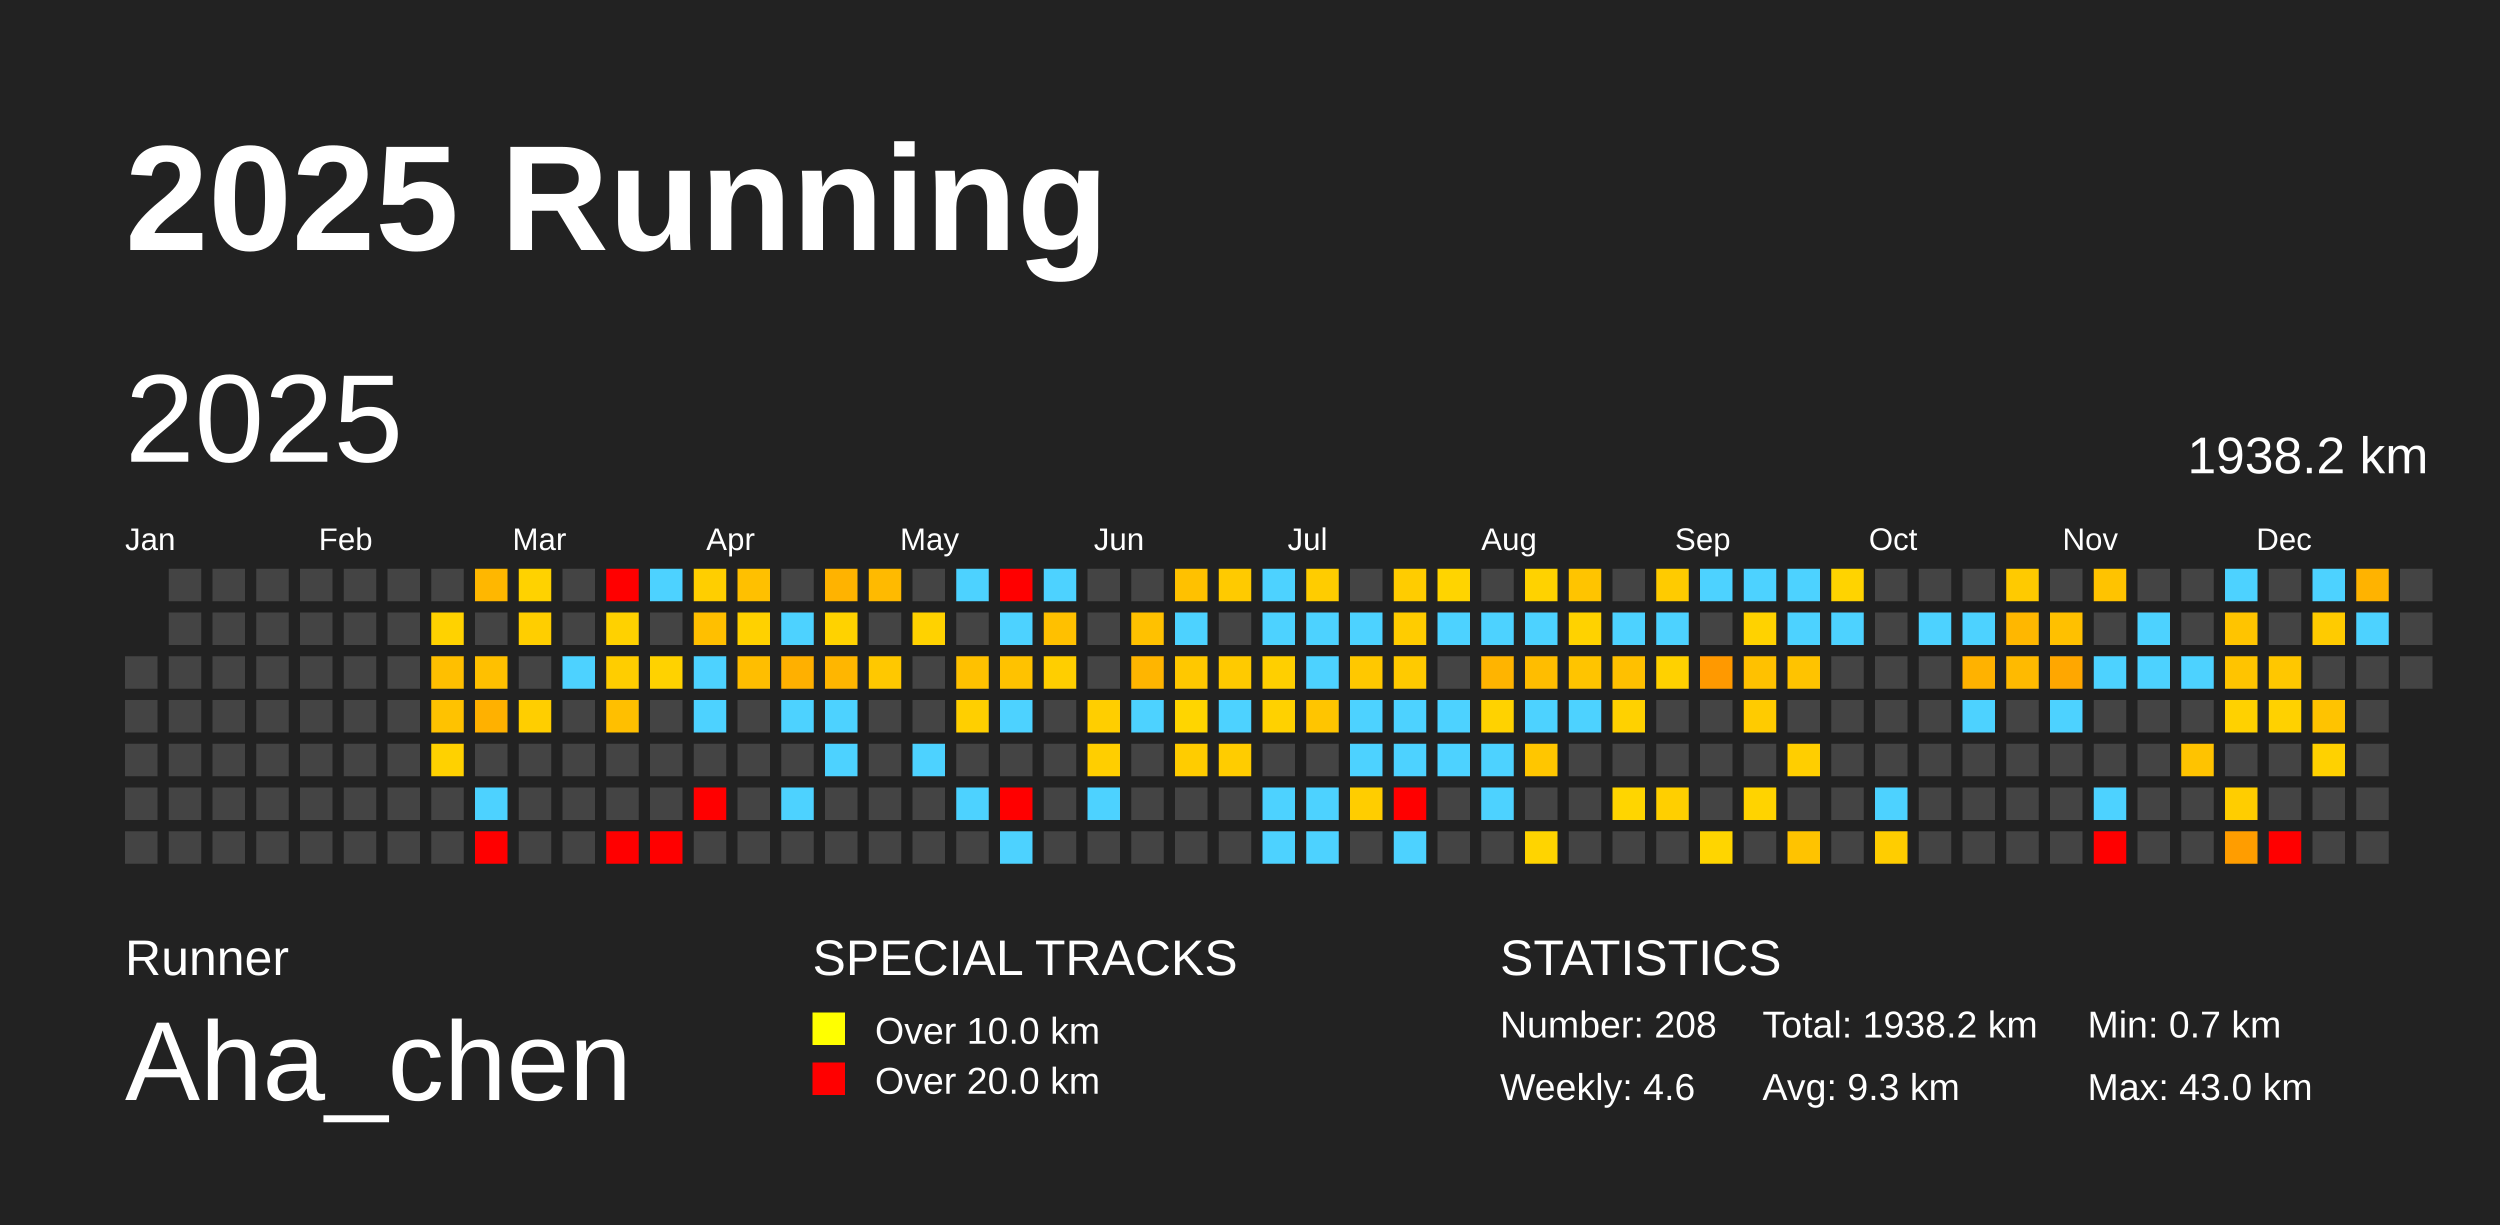
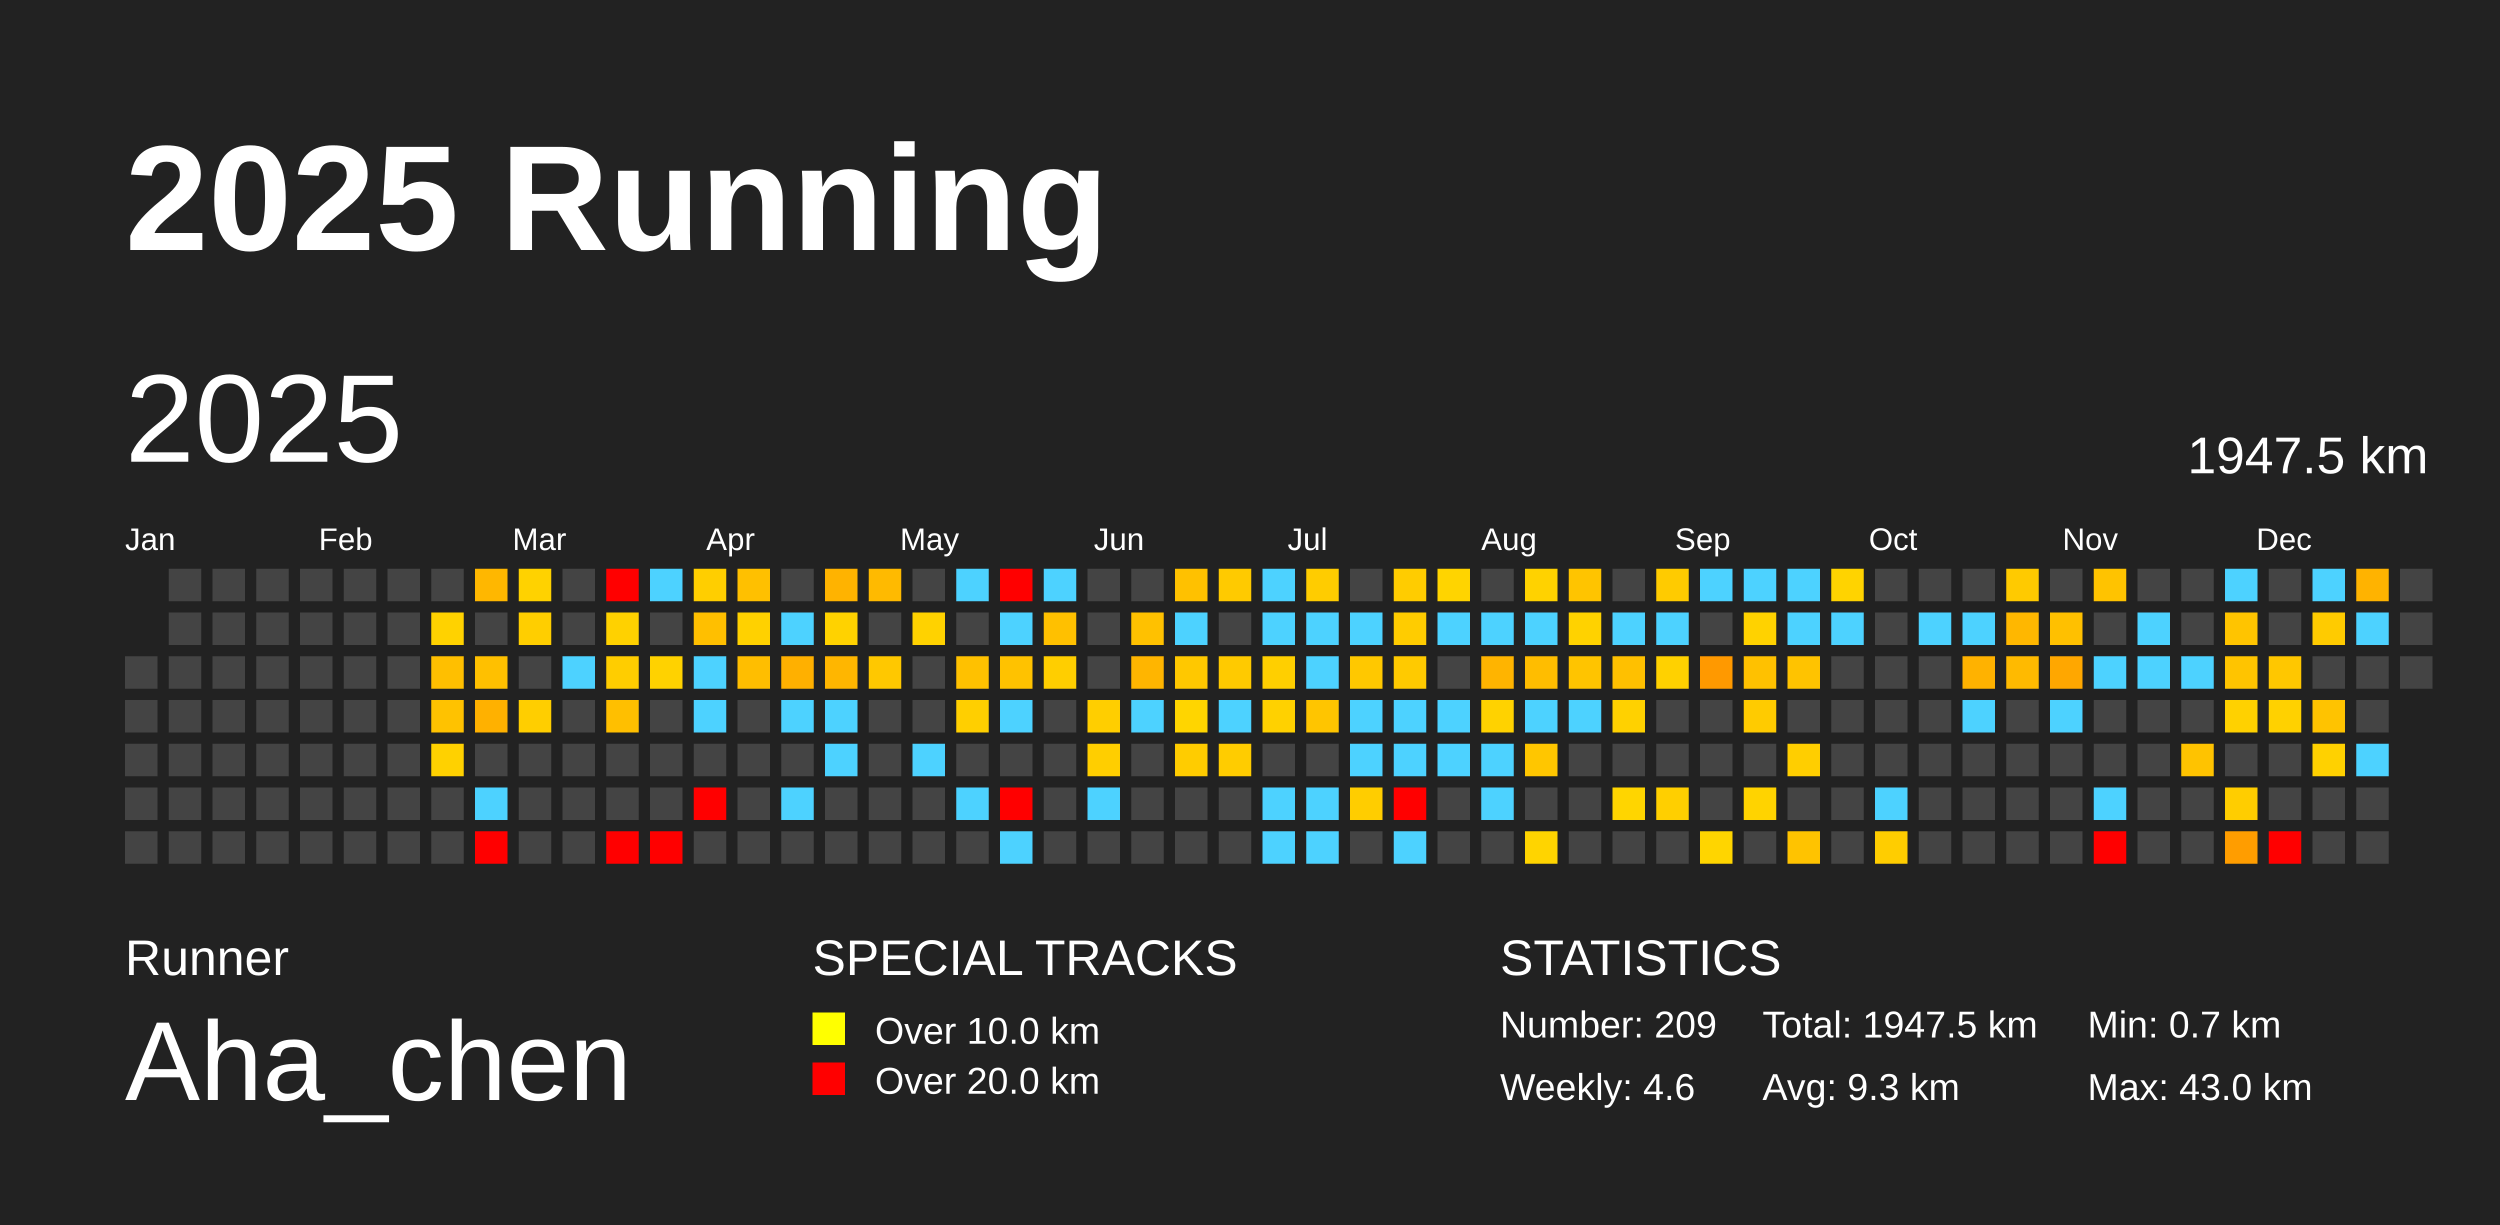
<svg xmlns="http://www.w3.org/2000/svg" baseProfile="full" height="98mm" version="1.1" viewBox="0,0,200,98" width="200mm">
  <defs />
  <rect fill="#222222" height="98" width="200" x="0" y="0" />
  <text fill="#FFFFFF" style="font-size:12px; font-family:Arial; font-weight:bold;" x="10" y="20">2025 Running</text>
  <text fill="#FFFFFF" style="font-size:4px; font-family:Arial" x="10" y="78">Runner</text>
  <text fill="#FFFFFF" style="font-size:9px; font-family:Arial" x="10" y="88">Aha_chen</text>
  <text fill="#FFFFFF" style="font-size:4px; font-family:Arial" x="65" y="78">SPECIAL TRACKS</text>
  <rect fill="yellow" height="2.6" width="2.6" x="65" y="81" />
  <text fill="#FFFFFF" style="font-size:3px; font-family:Arial" x="70" y="83.5">Over 10.0 km</text>
  <rect fill="red" height="2.6" width="2.6" x="65" y="85" />
  <text fill="#FFFFFF" style="font-size:3px; font-family:Arial" x="70" y="87.5">Over 20.0 km</text>
  <text fill="#FFFFFF" style="font-size:4px; font-family:Arial" x="120" y="78">STATISTICS</text>
-   <text fill="#FFFFFF" style="font-size:3px; font-family:Arial" x="120" y="83">Number: 208</text>
+   <text fill="#FFFFFF" style="font-size:3px; font-family:Arial" x="120" y="83">Number: 209</text>
  <text fill="#FFFFFF" style="font-size:3px; font-family:Arial" x="120" y="88">Weekly: 4.6</text>
-   <text fill="#FFFFFF" style="font-size:3px; font-family:Arial" x="141" y="83">Total: 1938.2 km</text>
+   <text fill="#FFFFFF" style="font-size:3px; font-family:Arial" x="141" y="83">Total: 1947.5 km</text>
  <text fill="#FFFFFF" style="font-size:3px; font-family:Arial" x="141" y="88">Avg: 9.3 km</text>
  <text fill="#FFFFFF" style="font-size:3px; font-family:Arial" x="167" y="83">Min: 0.7 km</text>
  <text fill="#FFFFFF" style="font-size:3px; font-family:Arial" x="167" y="88">Max: 43.0 km</text>
  <text dominant-baseline="hanging" fill="#FFFFFF" style="font-size:10.0px; font-family:Arial;" x="10" y="30">2025</text>
-   <text dominant-baseline="hanging" fill="#FFFFFF" style="font-size:4.125px; font-family:Arial;" x="175" y="35">1938.2 km</text>
+   <text dominant-baseline="hanging" fill="#FFFFFF" style="font-size:4.125px; font-family:Arial;" x="175" y="35">1947.5 km</text>
  <text fill="#FFFFFF" style="font-size:2.5px; font-family:Arial" x="10.0" y="44">Jan</text>
  <text fill="#FFFFFF" style="font-size:2.5px; font-family:Arial" x="25.5" y="44">Feb</text>
  <text fill="#FFFFFF" style="font-size:2.5px; font-family:Arial" x="41.0" y="44">Mar</text>
  <text fill="#FFFFFF" style="font-size:2.5px; font-family:Arial" x="56.5" y="44">Apr</text>
  <text fill="#FFFFFF" style="font-size:2.5px; font-family:Arial" x="72.0" y="44">May</text>
  <text fill="#FFFFFF" style="font-size:2.5px; font-family:Arial" x="87.5" y="44">Jun</text>
  <text fill="#FFFFFF" style="font-size:2.5px; font-family:Arial" x="103.0" y="44">Jul</text>
  <text fill="#FFFFFF" style="font-size:2.5px; font-family:Arial" x="118.5" y="44">Aug</text>
  <text fill="#FFFFFF" style="font-size:2.5px; font-family:Arial" x="134.0" y="44">Sep</text>
  <text fill="#FFFFFF" style="font-size:2.5px; font-family:Arial" x="149.5" y="44">Oct</text>
  <text fill="#FFFFFF" style="font-size:2.5px; font-family:Arial" x="165.0" y="44">Nov</text>
  <text fill="#FFFFFF" style="font-size:2.5px; font-family:Arial" x="180.5" y="44">Dec</text>
  <rect fill="#444444" height="2.6" width="2.6" x="10.0" y="52.5" />
  <rect fill="#444444" height="2.6" width="2.6" x="10.0" y="56.0" />
  <rect fill="#444444" height="2.6" width="2.6" x="10.0" y="59.5" />
  <rect fill="#444444" height="2.6" width="2.6" x="10.0" y="63.0" />
  <rect fill="#444444" height="2.6" width="2.6" x="10.0" y="66.5" />
  <rect fill="#444444" height="2.6" width="2.6" x="13.5" y="45.5" />
  <rect fill="#444444" height="2.6" width="2.6" x="13.5" y="49.0" />
  <rect fill="#444444" height="2.6" width="2.6" x="13.5" y="52.5" />
  <rect fill="#444444" height="2.6" width="2.6" x="13.5" y="56.0" />
  <rect fill="#444444" height="2.6" width="2.6" x="13.5" y="59.5" />
  <rect fill="#444444" height="2.6" width="2.6" x="13.5" y="63.0" />
  <rect fill="#444444" height="2.6" width="2.6" x="13.5" y="66.5" />
  <rect fill="#444444" height="2.6" width="2.6" x="17.0" y="45.5" />
  <rect fill="#444444" height="2.6" width="2.6" x="17.0" y="49.0" />
  <rect fill="#444444" height="2.6" width="2.6" x="17.0" y="52.5" />
  <rect fill="#444444" height="2.6" width="2.6" x="17.0" y="56.0" />
  <rect fill="#444444" height="2.6" width="2.6" x="17.0" y="59.5" />
  <rect fill="#444444" height="2.6" width="2.6" x="17.0" y="63.0" />
  <rect fill="#444444" height="2.6" width="2.6" x="17.0" y="66.5" />
  <rect fill="#444444" height="2.6" width="2.6" x="20.5" y="45.5" />
  <rect fill="#444444" height="2.6" width="2.6" x="20.5" y="49.0" />
  <rect fill="#444444" height="2.6" width="2.6" x="20.5" y="52.5" />
  <rect fill="#444444" height="2.6" width="2.6" x="20.5" y="56.0" />
  <rect fill="#444444" height="2.6" width="2.6" x="20.5" y="59.5" />
  <rect fill="#444444" height="2.6" width="2.6" x="20.5" y="63.0" />
  <rect fill="#444444" height="2.6" width="2.6" x="20.5" y="66.5" />
  <rect fill="#444444" height="2.6" width="2.6" x="24.0" y="45.5" />
  <rect fill="#444444" height="2.6" width="2.6" x="24.0" y="49.0" />
  <rect fill="#444444" height="2.6" width="2.6" x="24.0" y="52.5" />
  <rect fill="#444444" height="2.6" width="2.6" x="24.0" y="56.0" />
  <rect fill="#444444" height="2.6" width="2.6" x="24.0" y="59.5" />
  <rect fill="#444444" height="2.6" width="2.6" x="24.0" y="63.0" />
  <rect fill="#444444" height="2.6" width="2.6" x="24.0" y="66.5" />
  <rect fill="#444444" height="2.6" width="2.6" x="27.5" y="45.5" />
  <rect fill="#444444" height="2.6" width="2.6" x="27.5" y="49.0" />
  <rect fill="#444444" height="2.6" width="2.6" x="27.5" y="52.5" />
  <rect fill="#444444" height="2.6" width="2.6" x="27.5" y="56.0" />
  <rect fill="#444444" height="2.6" width="2.6" x="27.5" y="59.5" />
  <rect fill="#444444" height="2.6" width="2.6" x="27.5" y="63.0" />
  <rect fill="#444444" height="2.6" width="2.6" x="27.5" y="66.5" />
  <rect fill="#444444" height="2.6" width="2.6" x="31.0" y="45.5" />
  <rect fill="#444444" height="2.6" width="2.6" x="31.0" y="49.0" />
  <rect fill="#444444" height="2.6" width="2.6" x="31.0" y="52.5" />
  <rect fill="#444444" height="2.6" width="2.6" x="31.0" y="56.0" />
  <rect fill="#444444" height="2.6" width="2.6" x="31.0" y="59.5" />
  <rect fill="#444444" height="2.6" width="2.6" x="31.0" y="63.0" />
  <rect fill="#444444" height="2.6" width="2.6" x="31.0" y="66.5" />
  <rect fill="#444444" height="2.6" width="2.6" x="34.5" y="45.5" />
  <rect fill="#ffd200" height="2.6" width="2.6" x="34.5" y="49.0" />
  <rect fill="#ffbf00" height="2.6" width="2.6" x="34.5" y="52.5" />
  <rect fill="#ffc200" height="2.6" width="2.6" x="34.5" y="56.0" />
  <rect fill="#ffd100" height="2.6" width="2.6" x="34.5" y="59.5" />
  <rect fill="#444444" height="2.6" width="2.6" x="34.5" y="63.0" />
  <rect fill="#444444" height="2.6" width="2.6" x="34.5" y="66.5" />
  <rect fill="#ffb700" height="2.6" width="2.6" x="38.0" y="45.5" />
  <rect fill="#444444" height="2.6" width="2.6" x="38.0" y="49.0" />
  <rect fill="#ffc000" height="2.6" width="2.6" x="38.0" y="52.5" />
  <rect fill="#ffb100" height="2.6" width="2.6" x="38.0" y="56.0" />
  <rect fill="#444444" height="2.6" width="2.6" x="38.0" y="59.5" />
  <rect fill="#4dd2ff" height="2.6" width="2.6" x="38.0" y="63.0" />
  <rect fill="red" height="2.6" width="2.6" x="38.0" y="66.5" />
  <rect fill="#ffd200" height="2.6" width="2.6" x="41.5" y="45.5" />
  <rect fill="#ffce00" height="2.6" width="2.6" x="41.5" y="49.0" />
  <rect fill="#444444" height="2.6" width="2.6" x="41.5" y="52.5" />
  <rect fill="#ffce00" height="2.6" width="2.6" x="41.5" y="56.0" />
  <rect fill="#444444" height="2.6" width="2.6" x="41.5" y="59.5" />
  <rect fill="#444444" height="2.6" width="2.6" x="41.5" y="63.0" />
  <rect fill="#444444" height="2.6" width="2.6" x="41.5" y="66.5" />
  <rect fill="#444444" height="2.6" width="2.6" x="45.0" y="45.5" />
  <rect fill="#444444" height="2.6" width="2.6" x="45.0" y="49.0" />
  <rect fill="#4dd2ff" height="2.6" width="2.6" x="45.0" y="52.5" />
  <rect fill="#444444" height="2.6" width="2.6" x="45.0" y="56.0" />
  <rect fill="#444444" height="2.6" width="2.6" x="45.0" y="59.5" />
  <rect fill="#444444" height="2.6" width="2.6" x="45.0" y="63.0" />
  <rect fill="#444444" height="2.6" width="2.6" x="45.0" y="66.5" />
  <rect fill="red" height="2.6" width="2.6" x="48.5" y="45.5" />
  <rect fill="#ffd100" height="2.6" width="2.6" x="48.5" y="49.0" />
  <rect fill="#ffcd00" height="2.6" width="2.6" x="48.5" y="52.5" />
  <rect fill="#ffbf00" height="2.6" width="2.6" x="48.5" y="56.0" />
  <rect fill="#444444" height="2.6" width="2.6" x="48.5" y="59.5" />
  <rect fill="#444444" height="2.6" width="2.6" x="48.5" y="63.0" />
  <rect fill="red" height="2.6" width="2.6" x="48.5" y="66.5" />
  <rect fill="#4dd2ff" height="2.6" width="2.6" x="52.0" y="45.5" />
  <rect fill="#444444" height="2.6" width="2.6" x="52.0" y="49.0" />
  <rect fill="#ffd200" height="2.6" width="2.6" x="52.0" y="52.5" />
  <rect fill="#444444" height="2.6" width="2.6" x="52.0" y="56.0" />
  <rect fill="#444444" height="2.6" width="2.6" x="52.0" y="59.5" />
  <rect fill="#444444" height="2.6" width="2.6" x="52.0" y="63.0" />
  <rect fill="red" height="2.6" width="2.6" x="52.0" y="66.5" />
  <rect fill="#ffce00" height="2.6" width="2.6" x="55.5" y="45.5" />
  <rect fill="#ffbf00" height="2.6" width="2.6" x="55.5" y="49.0" />
  <rect fill="#4dd2ff" height="2.6" width="2.6" x="55.5" y="52.5" />
  <rect fill="#4dd2ff" height="2.6" width="2.6" x="55.5" y="56.0" />
  <rect fill="#444444" height="2.6" width="2.6" x="55.5" y="59.5" />
  <rect fill="red" height="2.6" width="2.6" x="55.5" y="63.0" />
  <rect fill="#444444" height="2.6" width="2.6" x="55.5" y="66.5" />
  <rect fill="#ffc000" height="2.6" width="2.6" x="59.0" y="45.5" />
  <rect fill="#ffd100" height="2.6" width="2.6" x="59.0" y="49.0" />
  <rect fill="#ffbe00" height="2.6" width="2.6" x="59.0" y="52.5" />
  <rect fill="#444444" height="2.6" width="2.6" x="59.0" y="56.0" />
  <rect fill="#444444" height="2.6" width="2.6" x="59.0" y="59.5" />
  <rect fill="#444444" height="2.6" width="2.6" x="59.0" y="63.0" />
  <rect fill="#444444" height="2.6" width="2.6" x="59.0" y="66.5" />
  <rect fill="#444444" height="2.6" width="2.6" x="62.5" y="45.5" />
  <rect fill="#4dd2ff" height="2.6" width="2.6" x="62.5" y="49.0" />
  <rect fill="#ffb000" height="2.6" width="2.6" x="62.5" y="52.5" />
  <rect fill="#4dd2ff" height="2.6" width="2.6" x="62.5" y="56.0" />
  <rect fill="#444444" height="2.6" width="2.6" x="62.5" y="59.5" />
  <rect fill="#4dd2ff" height="2.6" width="2.6" x="62.5" y="63.0" />
  <rect fill="#444444" height="2.6" width="2.6" x="62.5" y="66.5" />
  <rect fill="#ffb300" height="2.6" width="2.6" x="66.0" y="45.5" />
  <rect fill="#ffd200" height="2.6" width="2.6" x="66.0" y="49.0" />
  <rect fill="#ffb600" height="2.6" width="2.6" x="66.0" y="52.5" />
  <rect fill="#4dd2ff" height="2.6" width="2.6" x="66.0" y="56.0" />
  <rect fill="#4dd2ff" height="2.6" width="2.6" x="66.0" y="59.5" />
  <rect fill="#444444" height="2.6" width="2.6" x="66.0" y="63.0" />
  <rect fill="#444444" height="2.6" width="2.6" x="66.0" y="66.5" />
  <rect fill="#ffba00" height="2.6" width="2.6" x="69.5" y="45.5" />
  <rect fill="#444444" height="2.6" width="2.6" x="69.5" y="49.0" />
  <rect fill="#ffc800" height="2.6" width="2.6" x="69.5" y="52.5" />
  <rect fill="#444444" height="2.6" width="2.6" x="69.5" y="56.0" />
  <rect fill="#444444" height="2.6" width="2.6" x="69.5" y="59.5" />
  <rect fill="#444444" height="2.6" width="2.6" x="69.5" y="63.0" />
  <rect fill="#444444" height="2.6" width="2.6" x="69.5" y="66.5" />
  <rect fill="#444444" height="2.6" width="2.6" x="73.0" y="45.5" />
  <rect fill="#ffd200" height="2.6" width="2.6" x="73.0" y="49.0" />
  <rect fill="#444444" height="2.6" width="2.6" x="73.0" y="52.5" />
  <rect fill="#444444" height="2.6" width="2.6" x="73.0" y="56.0" />
  <rect fill="#4dd2ff" height="2.6" width="2.6" x="73.0" y="59.5" />
  <rect fill="#444444" height="2.6" width="2.6" x="73.0" y="63.0" />
  <rect fill="#444444" height="2.6" width="2.6" x="73.0" y="66.5" />
  <rect fill="#4dd2ff" height="2.6" width="2.6" x="76.5" y="45.5" />
  <rect fill="#444444" height="2.6" width="2.6" x="76.5" y="49.0" />
  <rect fill="#ffc100" height="2.6" width="2.6" x="76.5" y="52.5" />
  <rect fill="#ffcf00" height="2.6" width="2.6" x="76.5" y="56.0" />
  <rect fill="#444444" height="2.6" width="2.6" x="76.5" y="59.5" />
  <rect fill="#4dd2ff" height="2.6" width="2.6" x="76.5" y="63.0" />
  <rect fill="#444444" height="2.6" width="2.6" x="76.5" y="66.5" />
  <rect fill="red" height="2.6" width="2.6" x="80.0" y="45.5" />
  <rect fill="#4dd2ff" height="2.6" width="2.6" x="80.0" y="49.0" />
  <rect fill="#ffc200" height="2.6" width="2.6" x="80.0" y="52.5" />
  <rect fill="#4dd2ff" height="2.6" width="2.6" x="80.0" y="56.0" />
  <rect fill="#444444" height="2.6" width="2.6" x="80.0" y="59.5" />
  <rect fill="red" height="2.6" width="2.6" x="80.0" y="63.0" />
  <rect fill="#4dd2ff" height="2.6" width="2.6" x="80.0" y="66.5" />
  <rect fill="#4dd2ff" height="2.6" width="2.6" x="83.5" y="45.5" />
  <rect fill="#ffc000" height="2.6" width="2.6" x="83.5" y="49.0" />
  <rect fill="#ffce00" height="2.6" width="2.6" x="83.5" y="52.5" />
  <rect fill="#444444" height="2.6" width="2.6" x="83.5" y="56.0" />
  <rect fill="#444444" height="2.6" width="2.6" x="83.5" y="59.5" />
  <rect fill="#444444" height="2.6" width="2.6" x="83.5" y="63.0" />
  <rect fill="#444444" height="2.6" width="2.6" x="83.5" y="66.5" />
  <rect fill="#444444" height="2.6" width="2.6" x="87.0" y="45.5" />
  <rect fill="#444444" height="2.6" width="2.6" x="87.0" y="49.0" />
  <rect fill="#444444" height="2.6" width="2.6" x="87.0" y="52.5" />
  <rect fill="#ffce00" height="2.6" width="2.6" x="87.0" y="56.0" />
  <rect fill="#ffce00" height="2.6" width="2.6" x="87.0" y="59.5" />
  <rect fill="#4dd2ff" height="2.6" width="2.6" x="87.0" y="63.0" />
  <rect fill="#444444" height="2.6" width="2.6" x="87.0" y="66.5" />
  <rect fill="#444444" height="2.6" width="2.6" x="90.5" y="45.5" />
  <rect fill="#ffc100" height="2.6" width="2.6" x="90.5" y="49.0" />
  <rect fill="#ffb500" height="2.6" width="2.6" x="90.5" y="52.5" />
  <rect fill="#4dd2ff" height="2.6" width="2.6" x="90.5" y="56.0" />
  <rect fill="#444444" height="2.6" width="2.6" x="90.5" y="59.5" />
  <rect fill="#444444" height="2.6" width="2.6" x="90.5" y="63.0" />
  <rect fill="#444444" height="2.6" width="2.6" x="90.5" y="66.5" />
  <rect fill="#ffc100" height="2.6" width="2.6" x="94.0" y="45.5" />
  <rect fill="#4dd2ff" height="2.6" width="2.6" x="94.0" y="49.0" />
  <rect fill="#ffc800" height="2.6" width="2.6" x="94.0" y="52.5" />
  <rect fill="#ffd500" height="2.6" width="2.6" x="94.0" y="56.0" />
  <rect fill="#ffcc00" height="2.6" width="2.6" x="94.0" y="59.5" />
  <rect fill="#444444" height="2.6" width="2.6" x="94.0" y="63.0" />
  <rect fill="#444444" height="2.6" width="2.6" x="94.0" y="66.5" />
  <rect fill="#ffca00" height="2.6" width="2.6" x="97.5" y="45.5" />
  <rect fill="#444444" height="2.6" width="2.6" x="97.5" y="49.0" />
  <rect fill="#ffca00" height="2.6" width="2.6" x="97.5" y="52.5" />
  <rect fill="#4dd2ff" height="2.6" width="2.6" x="97.5" y="56.0" />
  <rect fill="#ffcc00" height="2.6" width="2.6" x="97.5" y="59.5" />
  <rect fill="#444444" height="2.6" width="2.6" x="97.5" y="63.0" />
  <rect fill="#444444" height="2.6" width="2.6" x="97.5" y="66.5" />
  <rect fill="#4dd2ff" height="2.6" width="2.6" x="101.0" y="45.5" />
  <rect fill="#4dd2ff" height="2.6" width="2.6" x="101.0" y="49.0" />
  <rect fill="#ffcf00" height="2.6" width="2.6" x="101.0" y="52.5" />
  <rect fill="#ffd100" height="2.6" width="2.6" x="101.0" y="56.0" />
  <rect fill="#444444" height="2.6" width="2.6" x="101.0" y="59.5" />
  <rect fill="#4dd2ff" height="2.6" width="2.6" x="101.0" y="63.0" />
  <rect fill="#4dd2ff" height="2.6" width="2.6" x="101.0" y="66.5" />
  <rect fill="#ffcc00" height="2.6" width="2.6" x="104.5" y="45.5" />
  <rect fill="#4dd2ff" height="2.6" width="2.6" x="104.5" y="49.0" />
  <rect fill="#4dd2ff" height="2.6" width="2.6" x="104.5" y="52.5" />
  <rect fill="#ffc500" height="2.6" width="2.6" x="104.5" y="56.0" />
  <rect fill="#444444" height="2.6" width="2.6" x="104.5" y="59.5" />
  <rect fill="#4dd2ff" height="2.6" width="2.6" x="104.5" y="63.0" />
  <rect fill="#4dd2ff" height="2.6" width="2.6" x="104.5" y="66.5" />
  <rect fill="#444444" height="2.6" width="2.6" x="108.0" y="45.5" />
  <rect fill="#4dd2ff" height="2.6" width="2.6" x="108.0" y="49.0" />
  <rect fill="#ffc800" height="2.6" width="2.6" x="108.0" y="52.5" />
  <rect fill="#4dd2ff" height="2.6" width="2.6" x="108.0" y="56.0" />
  <rect fill="#4dd2ff" height="2.6" width="2.6" x="108.0" y="59.5" />
  <rect fill="#ffcd00" height="2.6" width="2.6" x="108.0" y="63.0" />
  <rect fill="#444444" height="2.6" width="2.6" x="108.0" y="66.5" />
  <rect fill="#ffcc00" height="2.6" width="2.6" x="111.5" y="45.5" />
  <rect fill="#ffcc00" height="2.6" width="2.6" x="111.5" y="49.0" />
  <rect fill="#ffca00" height="2.6" width="2.6" x="111.5" y="52.5" />
  <rect fill="#4dd2ff" height="2.6" width="2.6" x="111.5" y="56.0" />
  <rect fill="#4dd2ff" height="2.6" width="2.6" x="111.5" y="59.5" />
  <rect fill="red" height="2.6" width="2.6" x="111.5" y="63.0" />
  <rect fill="#4dd2ff" height="2.6" width="2.6" x="111.5" y="66.5" />
  <rect fill="#ffd400" height="2.6" width="2.6" x="115.0" y="45.5" />
  <rect fill="#4dd2ff" height="2.6" width="2.6" x="115.0" y="49.0" />
  <rect fill="#444444" height="2.6" width="2.6" x="115.0" y="52.5" />
  <rect fill="#4dd2ff" height="2.6" width="2.6" x="115.0" y="56.0" />
  <rect fill="#4dd2ff" height="2.6" width="2.6" x="115.0" y="59.5" />
  <rect fill="#444444" height="2.6" width="2.6" x="115.0" y="63.0" />
  <rect fill="#444444" height="2.6" width="2.6" x="115.0" y="66.5" />
  <rect fill="#444444" height="2.6" width="2.6" x="118.5" y="45.5" />
  <rect fill="#4dd2ff" height="2.6" width="2.6" x="118.5" y="49.0" />
  <rect fill="#ffb400" height="2.6" width="2.6" x="118.5" y="52.5" />
  <rect fill="#ffd200" height="2.6" width="2.6" x="118.5" y="56.0" />
  <rect fill="#4dd2ff" height="2.6" width="2.6" x="118.5" y="59.5" />
  <rect fill="#4dd2ff" height="2.6" width="2.6" x="118.5" y="63.0" />
  <rect fill="#444444" height="2.6" width="2.6" x="118.5" y="66.5" />
  <rect fill="#ffd200" height="2.6" width="2.6" x="122.0" y="45.5" />
  <rect fill="#4dd2ff" height="2.6" width="2.6" x="122.0" y="49.0" />
  <rect fill="#ffbd00" height="2.6" width="2.6" x="122.0" y="52.5" />
  <rect fill="#4dd2ff" height="2.6" width="2.6" x="122.0" y="56.0" />
  <rect fill="#ffc600" height="2.6" width="2.6" x="122.0" y="59.5" />
  <rect fill="#444444" height="2.6" width="2.6" x="122.0" y="63.0" />
  <rect fill="#ffd400" height="2.6" width="2.6" x="122.0" y="66.5" />
  <rect fill="#ffc400" height="2.6" width="2.6" x="125.5" y="45.5" />
  <rect fill="#ffd200" height="2.6" width="2.6" x="125.5" y="49.0" />
  <rect fill="#ffc400" height="2.6" width="2.6" x="125.5" y="52.5" />
  <rect fill="#4dd2ff" height="2.6" width="2.6" x="125.5" y="56.0" />
  <rect fill="#444444" height="2.6" width="2.6" x="125.5" y="59.5" />
  <rect fill="#444444" height="2.6" width="2.6" x="125.5" y="63.0" />
  <rect fill="#444444" height="2.6" width="2.6" x="125.5" y="66.5" />
  <rect fill="#444444" height="2.6" width="2.6" x="129.0" y="45.5" />
  <rect fill="#4dd2ff" height="2.6" width="2.6" x="129.0" y="49.0" />
  <rect fill="#ffc000" height="2.6" width="2.6" x="129.0" y="52.5" />
  <rect fill="#ffd100" height="2.6" width="2.6" x="129.0" y="56.0" />
  <rect fill="#444444" height="2.6" width="2.6" x="129.0" y="59.5" />
  <rect fill="#ffd500" height="2.6" width="2.6" x="129.0" y="63.0" />
  <rect fill="#444444" height="2.6" width="2.6" x="129.0" y="66.5" />
  <rect fill="#ffcb00" height="2.6" width="2.6" x="132.5" y="45.5" />
  <rect fill="#4dd2ff" height="2.6" width="2.6" x="132.5" y="49.0" />
  <rect fill="#ffd100" height="2.6" width="2.6" x="132.5" y="52.5" />
  <rect fill="#444444" height="2.6" width="2.6" x="132.5" y="56.0" />
  <rect fill="#444444" height="2.6" width="2.6" x="132.5" y="59.5" />
  <rect fill="#ffcf00" height="2.6" width="2.6" x="132.5" y="63.0" />
  <rect fill="#444444" height="2.6" width="2.6" x="132.5" y="66.5" />
  <rect fill="#4dd2ff" height="2.6" width="2.6" x="136.0" y="45.5" />
  <rect fill="#444444" height="2.6" width="2.6" x="136.0" y="49.0" />
  <rect fill="#ff9900" height="2.6" width="2.6" x="136.0" y="52.5" />
  <rect fill="#444444" height="2.6" width="2.6" x="136.0" y="56.0" />
  <rect fill="#444444" height="2.6" width="2.6" x="136.0" y="59.5" />
  <rect fill="#444444" height="2.6" width="2.6" x="136.0" y="63.0" />
  <rect fill="#ffd500" height="2.6" width="2.6" x="136.0" y="66.5" />
  <rect fill="#4dd2ff" height="2.6" width="2.6" x="139.5" y="45.5" />
  <rect fill="#ffd200" height="2.6" width="2.6" x="139.5" y="49.0" />
  <rect fill="#ffc100" height="2.6" width="2.6" x="139.5" y="52.5" />
  <rect fill="#ffcb00" height="2.6" width="2.6" x="139.5" y="56.0" />
  <rect fill="#444444" height="2.6" width="2.6" x="139.5" y="59.5" />
  <rect fill="#ffd300" height="2.6" width="2.6" x="139.5" y="63.0" />
  <rect fill="#444444" height="2.6" width="2.6" x="139.5" y="66.5" />
  <rect fill="#4dd2ff" height="2.6" width="2.6" x="143.0" y="45.5" />
  <rect fill="#4dd2ff" height="2.6" width="2.6" x="143.0" y="49.0" />
  <rect fill="#ffc300" height="2.6" width="2.6" x="143.0" y="52.5" />
  <rect fill="#444444" height="2.6" width="2.6" x="143.0" y="56.0" />
  <rect fill="#ffce00" height="2.6" width="2.6" x="143.0" y="59.5" />
  <rect fill="#444444" height="2.6" width="2.6" x="143.0" y="63.0" />
  <rect fill="#ffc300" height="2.6" width="2.6" x="143.0" y="66.5" />
  <rect fill="#ffd300" height="2.6" width="2.6" x="146.5" y="45.5" />
  <rect fill="#4dd2ff" height="2.6" width="2.6" x="146.5" y="49.0" />
  <rect fill="#444444" height="2.6" width="2.6" x="146.5" y="52.5" />
  <rect fill="#444444" height="2.6" width="2.6" x="146.5" y="56.0" />
  <rect fill="#444444" height="2.6" width="2.6" x="146.5" y="59.5" />
  <rect fill="#444444" height="2.6" width="2.6" x="146.5" y="63.0" />
  <rect fill="#444444" height="2.6" width="2.6" x="146.5" y="66.5" />
  <rect fill="#444444" height="2.6" width="2.6" x="150.0" y="45.5" />
  <rect fill="#444444" height="2.6" width="2.6" x="150.0" y="49.0" />
  <rect fill="#444444" height="2.6" width="2.6" x="150.0" y="52.5" />
  <rect fill="#444444" height="2.6" width="2.6" x="150.0" y="56.0" />
  <rect fill="#444444" height="2.6" width="2.6" x="150.0" y="59.5" />
  <rect fill="#4dd2ff" height="2.6" width="2.6" x="150.0" y="63.0" />
  <rect fill="#ffcd00" height="2.6" width="2.6" x="150.0" y="66.5" />
  <rect fill="#444444" height="2.6" width="2.6" x="153.5" y="45.5" />
  <rect fill="#4dd2ff" height="2.6" width="2.6" x="153.5" y="49.0" />
  <rect fill="#444444" height="2.6" width="2.6" x="153.5" y="52.5" />
  <rect fill="#444444" height="2.6" width="2.6" x="153.5" y="56.0" />
  <rect fill="#444444" height="2.6" width="2.6" x="153.5" y="59.5" />
  <rect fill="#444444" height="2.6" width="2.6" x="153.5" y="63.0" />
  <rect fill="#444444" height="2.6" width="2.6" x="153.5" y="66.5" />
  <rect fill="#444444" height="2.6" width="2.6" x="157.0" y="45.5" />
  <rect fill="#4dd2ff" height="2.6" width="2.6" x="157.0" y="49.0" />
  <rect fill="#ffb200" height="2.6" width="2.6" x="157.0" y="52.5" />
  <rect fill="#4dd2ff" height="2.6" width="2.6" x="157.0" y="56.0" />
  <rect fill="#444444" height="2.6" width="2.6" x="157.0" y="59.5" />
  <rect fill="#444444" height="2.6" width="2.6" x="157.0" y="63.0" />
  <rect fill="#444444" height="2.6" width="2.6" x="157.0" y="66.5" />
  <rect fill="#ffca00" height="2.6" width="2.6" x="160.5" y="45.5" />
  <rect fill="#ffb700" height="2.6" width="2.6" x="160.5" y="49.0" />
  <rect fill="#ffba00" height="2.6" width="2.6" x="160.5" y="52.5" />
  <rect fill="#444444" height="2.6" width="2.6" x="160.5" y="56.0" />
  <rect fill="#444444" height="2.6" width="2.6" x="160.5" y="59.5" />
  <rect fill="#444444" height="2.6" width="2.6" x="160.5" y="63.0" />
  <rect fill="#444444" height="2.6" width="2.6" x="160.5" y="66.5" />
  <rect fill="#444444" height="2.6" width="2.6" x="164.0" y="45.5" />
  <rect fill="#ffc000" height="2.6" width="2.6" x="164.0" y="49.0" />
  <rect fill="#ffa700" height="2.6" width="2.6" x="164.0" y="52.5" />
  <rect fill="#4dd2ff" height="2.6" width="2.6" x="164.0" y="56.0" />
  <rect fill="#444444" height="2.6" width="2.6" x="164.0" y="59.5" />
  <rect fill="#444444" height="2.6" width="2.6" x="164.0" y="63.0" />
  <rect fill="#444444" height="2.6" width="2.6" x="164.0" y="66.5" />
  <rect fill="#ffc300" height="2.6" width="2.6" x="167.5" y="45.5" />
  <rect fill="#444444" height="2.6" width="2.6" x="167.5" y="49.0" />
  <rect fill="#4dd2ff" height="2.6" width="2.6" x="167.5" y="52.5" />
  <rect fill="#444444" height="2.6" width="2.6" x="167.5" y="56.0" />
  <rect fill="#444444" height="2.6" width="2.6" x="167.5" y="59.5" />
  <rect fill="#4dd2ff" height="2.6" width="2.6" x="167.5" y="63.0" />
  <rect fill="red" height="2.6" width="2.6" x="167.5" y="66.5" />
  <rect fill="#444444" height="2.6" width="2.6" x="171.0" y="45.5" />
  <rect fill="#4dd2ff" height="2.6" width="2.6" x="171.0" y="49.0" />
  <rect fill="#4dd2ff" height="2.6" width="2.6" x="171.0" y="52.5" />
  <rect fill="#444444" height="2.6" width="2.6" x="171.0" y="56.0" />
  <rect fill="#444444" height="2.6" width="2.6" x="171.0" y="59.5" />
  <rect fill="#444444" height="2.6" width="2.6" x="171.0" y="63.0" />
  <rect fill="#444444" height="2.6" width="2.6" x="171.0" y="66.5" />
  <rect fill="#444444" height="2.6" width="2.6" x="174.5" y="45.5" />
  <rect fill="#444444" height="2.6" width="2.6" x="174.5" y="49.0" />
  <rect fill="#4dd2ff" height="2.6" width="2.6" x="174.5" y="52.5" />
  <rect fill="#444444" height="2.6" width="2.6" x="174.5" y="56.0" />
  <rect fill="#ffc300" height="2.6" width="2.6" x="174.5" y="59.5" />
  <rect fill="#444444" height="2.6" width="2.6" x="174.5" y="63.0" />
  <rect fill="#444444" height="2.6" width="2.6" x="174.5" y="66.5" />
  <rect fill="#4dd2ff" height="2.6" width="2.6" x="178.0" y="45.5" />
  <rect fill="#ffc400" height="2.6" width="2.6" x="178.0" y="49.0" />
  <rect fill="#ffc400" height="2.6" width="2.6" x="178.0" y="52.5" />
  <rect fill="#ffd100" height="2.6" width="2.6" x="178.0" y="56.0" />
  <rect fill="#444444" height="2.6" width="2.6" x="178.0" y="59.5" />
  <rect fill="#ffcd00" height="2.6" width="2.6" x="178.0" y="63.0" />
  <rect fill="#ff9d00" height="2.6" width="2.6" x="178.0" y="66.5" />
  <rect fill="#444444" height="2.6" width="2.6" x="181.5" y="45.5" />
  <rect fill="#444444" height="2.6" width="2.6" x="181.5" y="49.0" />
  <rect fill="#ffc700" height="2.6" width="2.6" x="181.5" y="52.5" />
  <rect fill="#ffd100" height="2.6" width="2.6" x="181.5" y="56.0" />
  <rect fill="#444444" height="2.6" width="2.6" x="181.5" y="59.5" />
  <rect fill="#444444" height="2.6" width="2.6" x="181.5" y="63.0" />
  <rect fill="red" height="2.6" width="2.6" x="181.5" y="66.5" />
  <rect fill="#4dd2ff" height="2.6" width="2.6" x="185.0" y="45.5" />
  <rect fill="#ffcb00" height="2.6" width="2.6" x="185.0" y="49.0" />
  <rect fill="#444444" height="2.6" width="2.6" x="185.0" y="52.5" />
  <rect fill="#ffc300" height="2.6" width="2.6" x="185.0" y="56.0" />
  <rect fill="#ffd100" height="2.6" width="2.6" x="185.0" y="59.5" />
  <rect fill="#444444" height="2.6" width="2.6" x="185.0" y="63.0" />
  <rect fill="#444444" height="2.6" width="2.6" x="185.0" y="66.5" />
  <rect fill="#ffb300" height="2.6" width="2.6" x="188.5" y="45.5" />
  <rect fill="#4dd2ff" height="2.6" width="2.6" x="188.5" y="49.0" />
  <rect fill="#444444" height="2.6" width="2.6" x="188.5" y="52.5" />
  <rect fill="#444444" height="2.6" width="2.6" x="188.5" y="56.0" />
-   <rect fill="#444444" height="2.6" width="2.6" x="188.5" y="59.5" />
+   <rect fill="#4dd2ff" height="2.6" width="2.6" x="188.5" y="59.5" />
  <rect fill="#444444" height="2.6" width="2.6" x="188.5" y="63.0" />
  <rect fill="#444444" height="2.6" width="2.6" x="188.5" y="66.5" />
  <rect fill="#444444" height="2.6" width="2.6" x="192.0" y="45.5" />
  <rect fill="#444444" height="2.6" width="2.6" x="192.0" y="49.0" />
  <rect fill="#444444" height="2.6" width="2.6" x="192.0" y="52.5" />
</svg>
